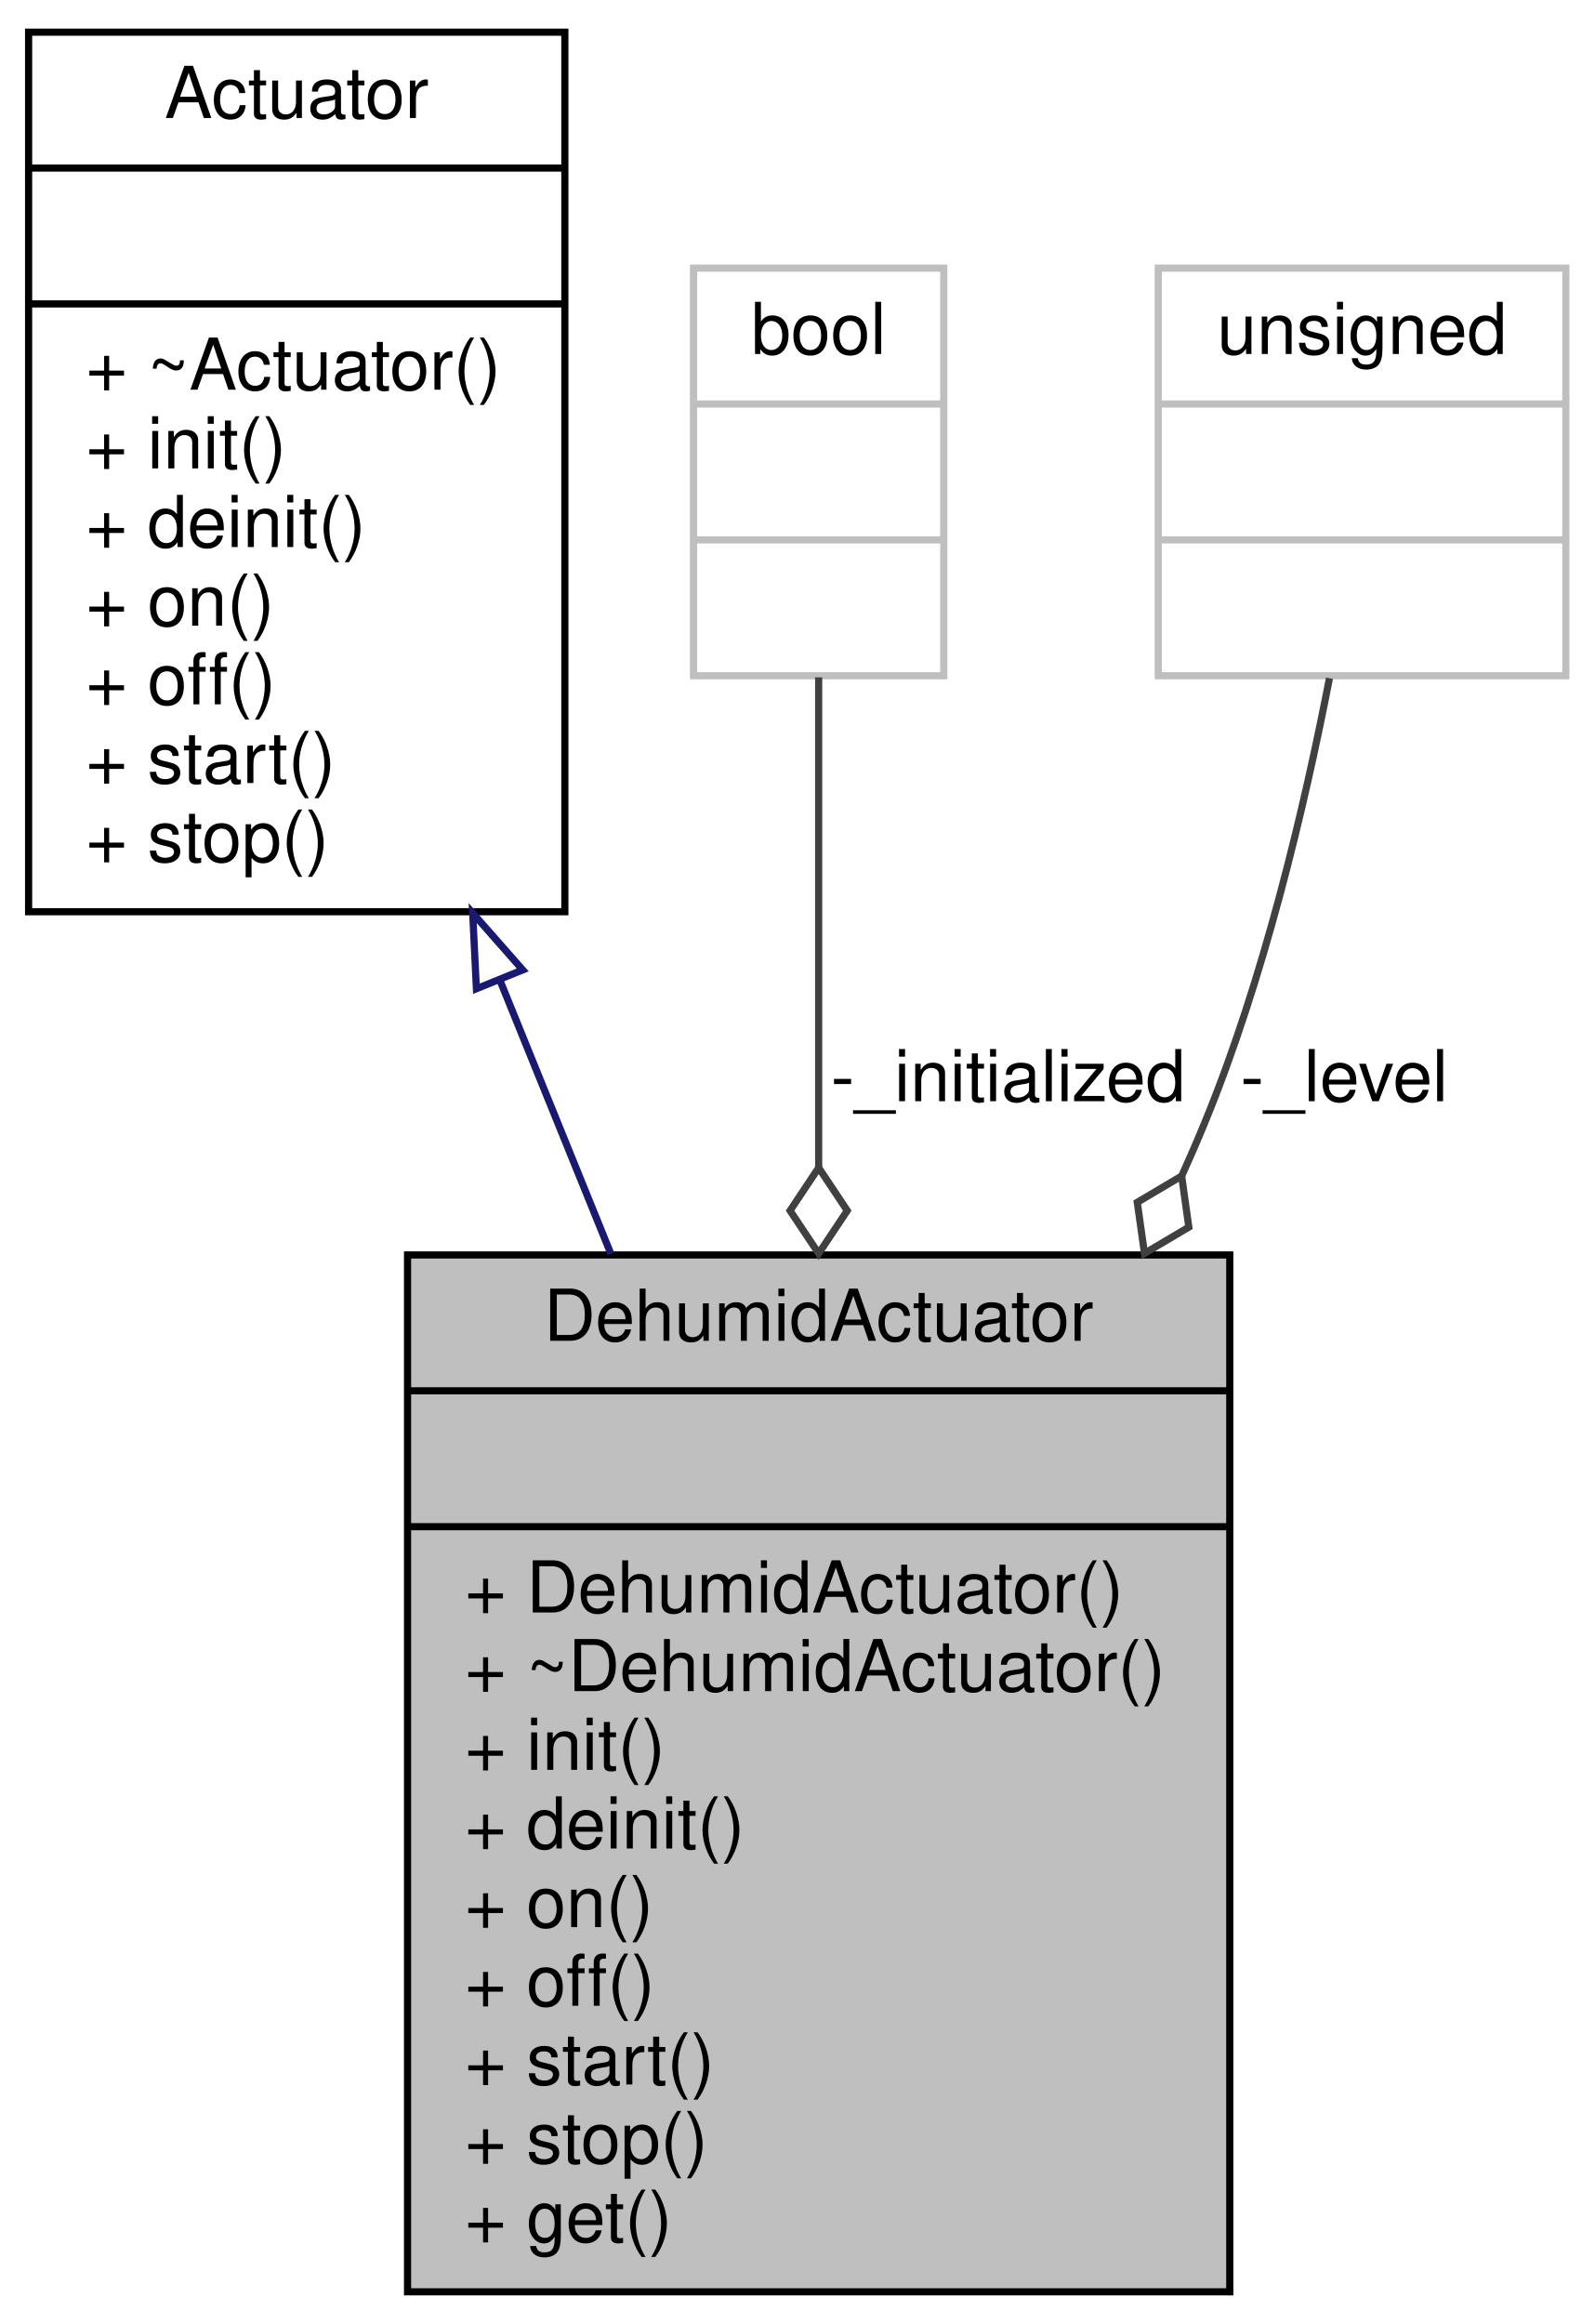
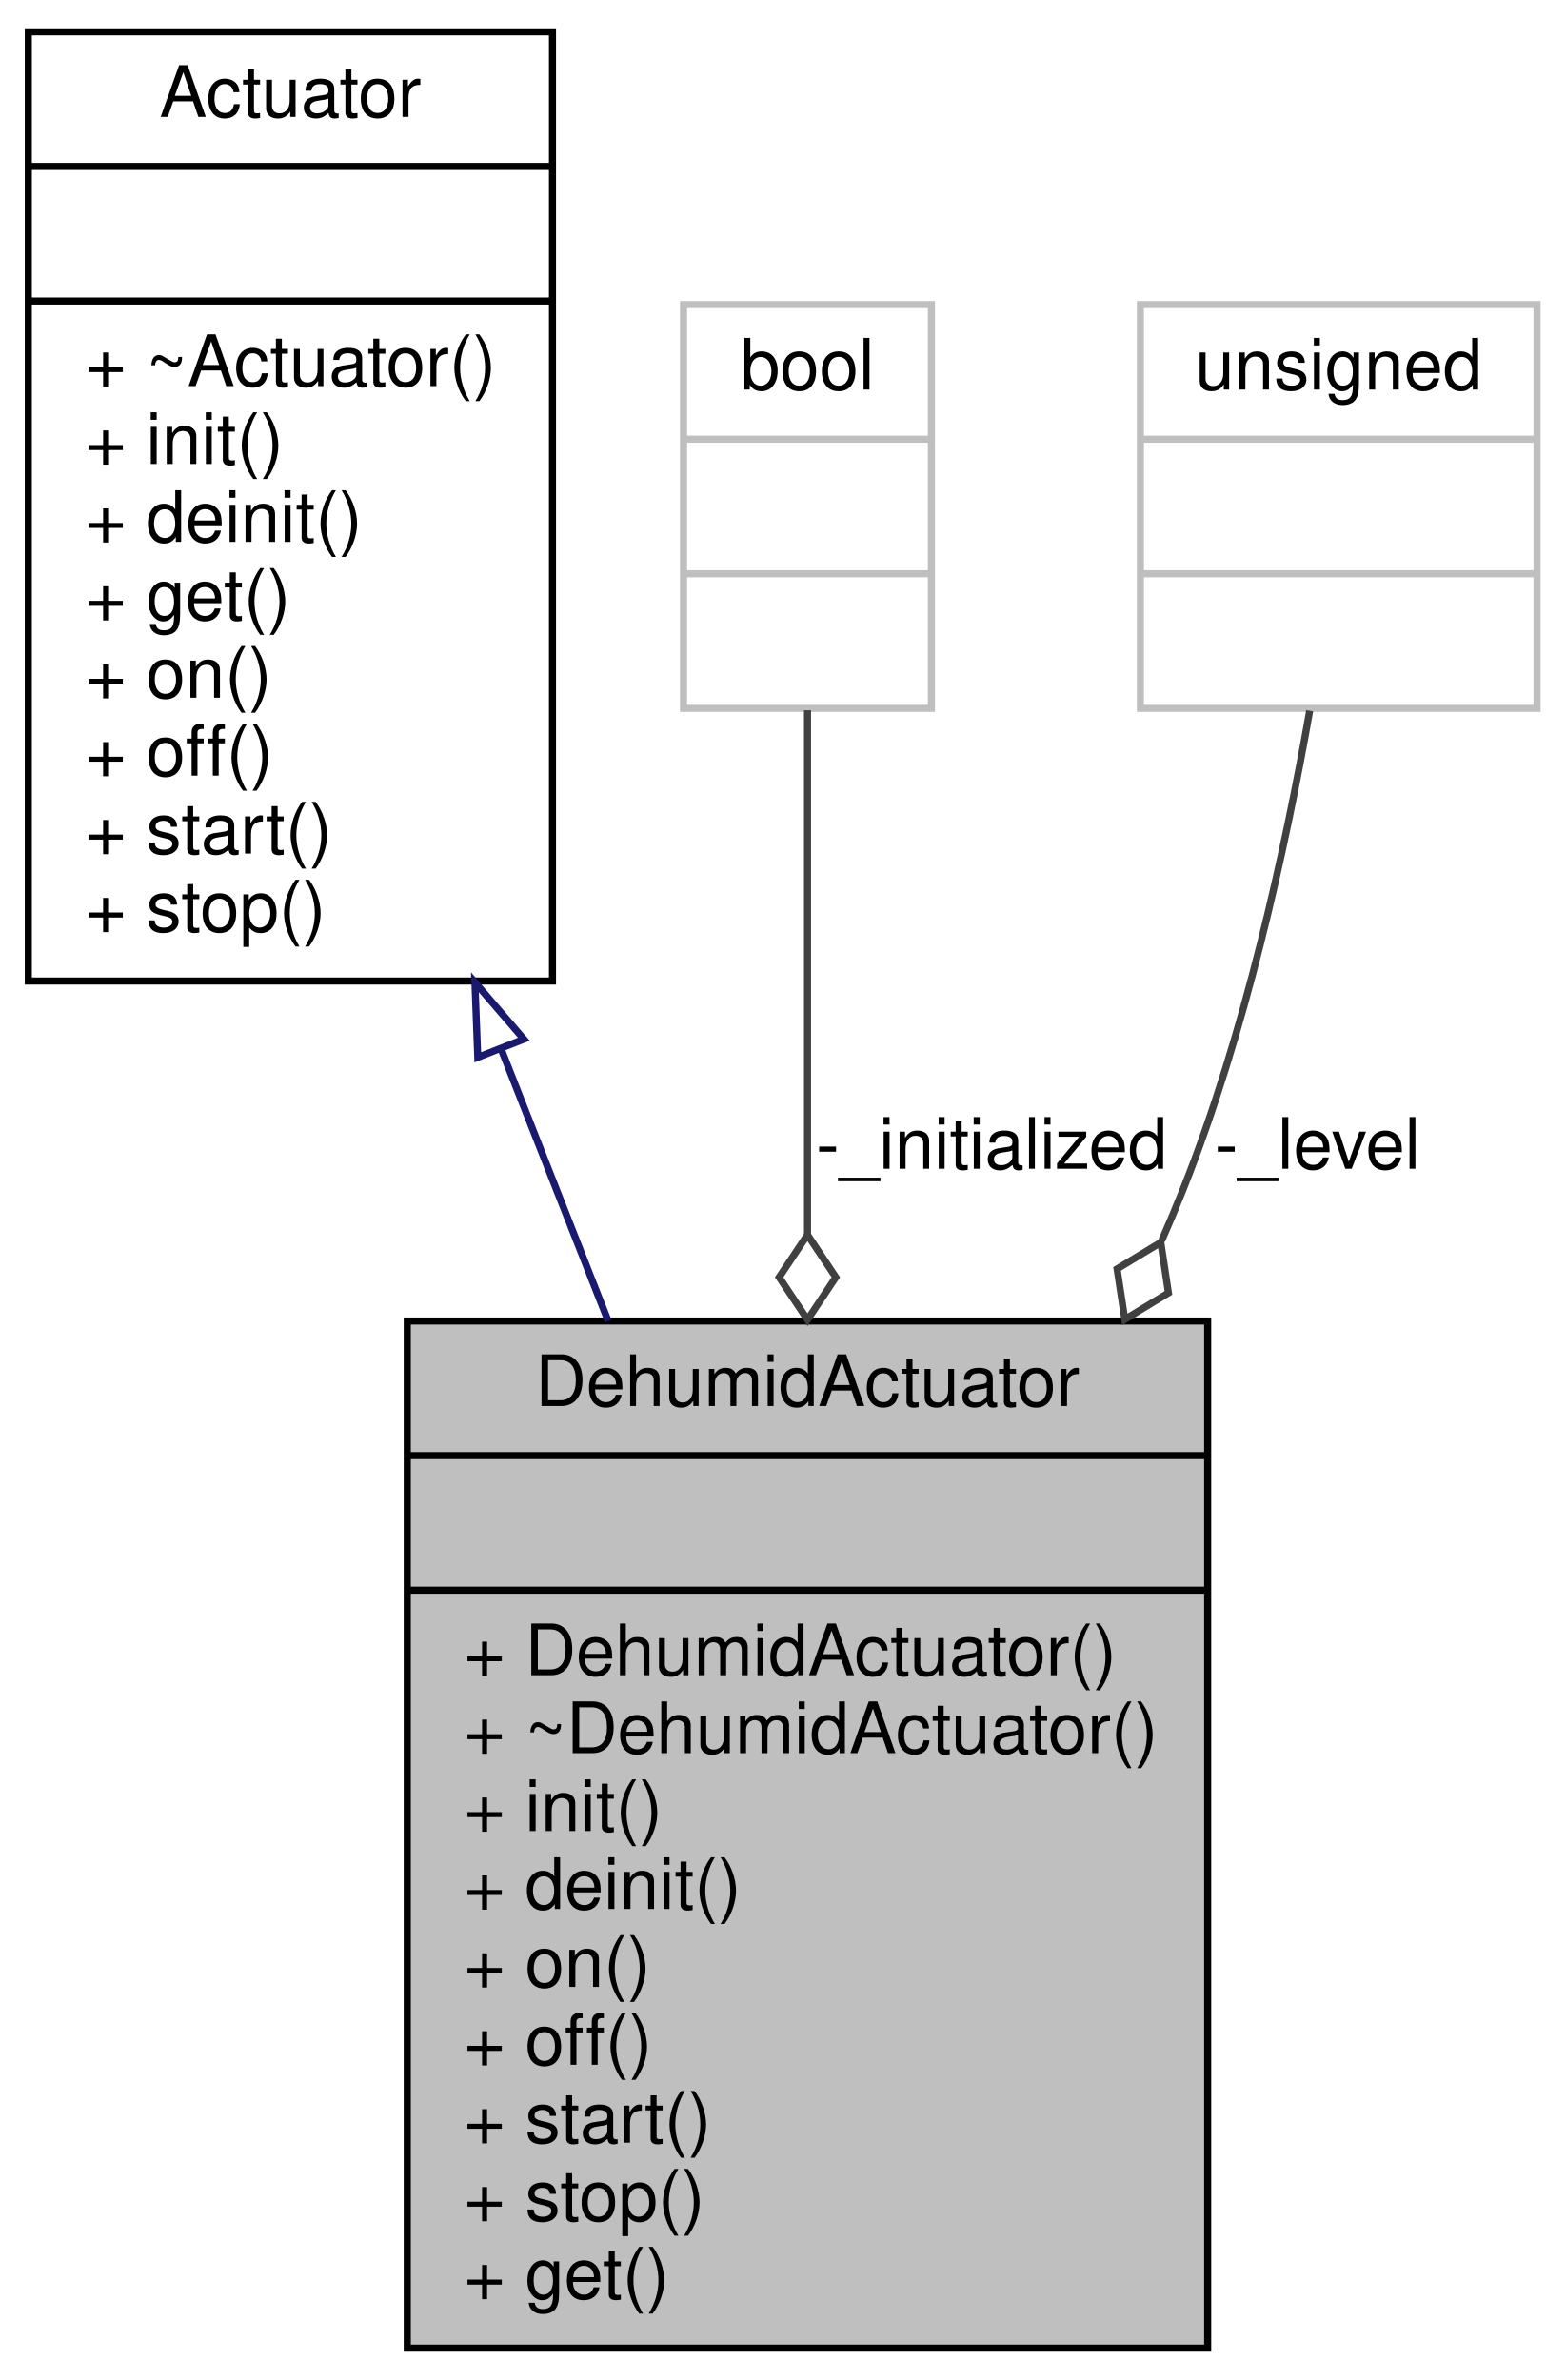
- <svg xmlns="http://www.w3.org/2000/svg" xmlns:xlink="http://www.w3.org/1999/xlink" width="223pt" height="325pt" viewBox="0.00 0.00 223.00 325.00">
-   <g id="graph0" class="graph" transform="scale(1 1) rotate(0) translate(4 321)">
+ <svg xmlns="http://www.w3.org/2000/svg" xmlns:xlink="http://www.w3.org/1999/xlink" width="221pt" height="336pt" viewBox="0.00 0.00 221.00 336.00">
+   <g id="graph0" class="graph" transform="scale(1 1) rotate(0) translate(4 332)">
    <g id="node1" class="node">
      <g id="a_node1">
        <a xlink:title=" ">
-           <polygon fill="#bfbfbf" stroke="black" points="53,-0.5 53,-145.5 168,-145.5 168,-0.5 53,-0.5" />
-           <text text-anchor="middle" x="110.5" y="-133.5" font-family="Helvetica,sans-Serif" font-size="10.00">DehumidActuator</text>
-           <polyline fill="none" stroke="black" points="53,-126.5 168,-126.5 " />
-           <text text-anchor="middle" x="110.5" y="-114.5" font-family="Helvetica,sans-Serif" font-size="10.00"> </text>
-           <polyline fill="none" stroke="black" points="53,-107.5 168,-107.5 " />
-           <text text-anchor="start" x="61" y="-95.5" font-family="Helvetica,sans-Serif" font-size="10.00">+ DehumidActuator()</text>
-           <text text-anchor="start" x="61" y="-84.5" font-family="Helvetica,sans-Serif" font-size="10.00">+ ~DehumidActuator()</text>
-           <text text-anchor="start" x="61" y="-73.5" font-family="Helvetica,sans-Serif" font-size="10.00">+ init()</text>
-           <text text-anchor="start" x="61" y="-62.5" font-family="Helvetica,sans-Serif" font-size="10.00">+ deinit()</text>
-           <text text-anchor="start" x="61" y="-51.5" font-family="Helvetica,sans-Serif" font-size="10.00">+ on()</text>
-           <text text-anchor="start" x="61" y="-40.5" font-family="Helvetica,sans-Serif" font-size="10.00">+ off()</text>
-           <text text-anchor="start" x="61" y="-29.5" font-family="Helvetica,sans-Serif" font-size="10.00">+ start()</text>
-           <text text-anchor="start" x="61" y="-18.5" font-family="Helvetica,sans-Serif" font-size="10.00">+ stop()</text>
-           <text text-anchor="start" x="61" y="-7.5" font-family="Helvetica,sans-Serif" font-size="10.00">+ get()</text>
+           <polygon fill="#bfbfbf" stroke="black" points="53.5,-0.5 53.5,-145.5 166.5,-145.5 166.5,-0.5 53.5,-0.5" />
+           <text text-anchor="middle" x="110" y="-133.5" font-family="Helvetica,sans-Serif" font-size="10.00">DehumidActuator</text>
+           <polyline fill="none" stroke="black" points="53.5,-126.5 166.5,-126.5 " />
+           <text text-anchor="middle" x="110" y="-114.5" font-family="Helvetica,sans-Serif" font-size="10.00"> </text>
+           <polyline fill="none" stroke="black" points="53.5,-107.5 166.5,-107.5 " />
+           <text text-anchor="start" x="61.5" y="-95.5" font-family="Helvetica,sans-Serif" font-size="10.00">+ DehumidActuator()</text>
+           <text text-anchor="start" x="61.5" y="-84.5" font-family="Helvetica,sans-Serif" font-size="10.00">+ ~DehumidActuator()</text>
+           <text text-anchor="start" x="61.5" y="-73.5" font-family="Helvetica,sans-Serif" font-size="10.00">+ init()</text>
+           <text text-anchor="start" x="61.5" y="-62.5" font-family="Helvetica,sans-Serif" font-size="10.00">+ deinit()</text>
+           <text text-anchor="start" x="61.5" y="-51.5" font-family="Helvetica,sans-Serif" font-size="10.00">+ on()</text>
+           <text text-anchor="start" x="61.5" y="-40.5" font-family="Helvetica,sans-Serif" font-size="10.00">+ off()</text>
+           <text text-anchor="start" x="61.5" y="-29.5" font-family="Helvetica,sans-Serif" font-size="10.00">+ start()</text>
+           <text text-anchor="start" x="61.5" y="-18.5" font-family="Helvetica,sans-Serif" font-size="10.00">+ stop()</text>
+           <text text-anchor="start" x="61.5" y="-7.5" font-family="Helvetica,sans-Serif" font-size="10.00">+ get()</text>
        </a>
      </g>
    </g>
    <g id="node2" class="node">
      <g id="a_node2">
        <a xlink:href="struct_actuator.html" target="_top" xlink:title=" ">
-           <polygon fill="none" stroke="black" points="0,-193.5 0,-316.5 75,-316.5 75,-193.5 0,-193.5" />
-           <text text-anchor="middle" x="37.5" y="-304.5" font-family="Helvetica,sans-Serif" font-size="10.00">Actuator</text>
-           <polyline fill="none" stroke="black" points="0,-297.5 75,-297.5 " />
-           <text text-anchor="middle" x="37.5" y="-285.5" font-family="Helvetica,sans-Serif" font-size="10.00"> </text>
-           <polyline fill="none" stroke="black" points="0,-278.5 75,-278.5 " />
-           <text text-anchor="start" x="8" y="-266.5" font-family="Helvetica,sans-Serif" font-size="10.00">+ ~Actuator()</text>
-           <text text-anchor="start" x="8" y="-255.5" font-family="Helvetica,sans-Serif" font-size="10.00">+ init()</text>
-           <text text-anchor="start" x="8" y="-244.5" font-family="Helvetica,sans-Serif" font-size="10.00">+ deinit()</text>
+           <polygon fill="none" stroke="black" points="0,-193.5 0,-327.5 74,-327.5 74,-193.5 0,-193.5" />
+           <text text-anchor="middle" x="37" y="-315.5" font-family="Helvetica,sans-Serif" font-size="10.00">Actuator</text>
+           <polyline fill="none" stroke="black" points="0,-308.5 74,-308.5 " />
+           <text text-anchor="middle" x="37" y="-296.5" font-family="Helvetica,sans-Serif" font-size="10.00"> </text>
+           <polyline fill="none" stroke="black" points="0,-289.5 74,-289.5 " />
+           <text text-anchor="start" x="8" y="-277.5" font-family="Helvetica,sans-Serif" font-size="10.00">+ ~Actuator()</text>
+           <text text-anchor="start" x="8" y="-266.5" font-family="Helvetica,sans-Serif" font-size="10.00">+ init()</text>
+           <text text-anchor="start" x="8" y="-255.5" font-family="Helvetica,sans-Serif" font-size="10.00">+ deinit()</text>
+           <text text-anchor="start" x="8" y="-244.5" font-family="Helvetica,sans-Serif" font-size="10.00">+ get()</text>
          <text text-anchor="start" x="8" y="-233.5" font-family="Helvetica,sans-Serif" font-size="10.00">+ on()</text>
          <text text-anchor="start" x="8" y="-222.5" font-family="Helvetica,sans-Serif" font-size="10.00">+ off()</text>
          <text text-anchor="start" x="8" y="-211.5" font-family="Helvetica,sans-Serif" font-size="10.00">+ start()</text>
          <text text-anchor="start" x="8" y="-200.5" font-family="Helvetica,sans-Serif" font-size="10.00">+ stop()</text>
        </a>
      </g>
    </g>
    <g id="edge1" class="edge">
-       <path fill="none" stroke="midnightblue" d="M65.95,-183.84C71.04,-171.3 76.35,-158.21 81.45,-145.63" />
-       <polygon fill="none" stroke="midnightblue" points="62.63,-182.73 62.11,-193.31 69.11,-185.36 62.63,-182.73" />
+       <path fill="none" stroke="midnightblue" d="M66.81,-183.75C71.78,-171.11 76.93,-158.03 81.86,-145.5" />
+       <polygon fill="none" stroke="midnightblue" points="63.45,-182.73 63.05,-193.32 69.96,-185.29 63.45,-182.73" />
    </g>
    <g id="node3" class="node">
      <g id="a_node3">
        <a xlink:title=" ">
-           <polygon fill="none" stroke="#bfbfbf" points="93,-226.5 93,-283.5 128,-283.5 128,-226.5 93,-226.5" />
-           <text text-anchor="middle" x="110.5" y="-271.5" font-family="Helvetica,sans-Serif" font-size="10.00">bool</text>
-           <polyline fill="none" stroke="#bfbfbf" points="93,-264.5 128,-264.5 " />
-           <text text-anchor="middle" x="110.5" y="-252.5" font-family="Helvetica,sans-Serif" font-size="10.00"> </text>
-           <polyline fill="none" stroke="#bfbfbf" points="93,-245.5 128,-245.5 " />
-           <text text-anchor="middle" x="110.5" y="-233.5" font-family="Helvetica,sans-Serif" font-size="10.00"> </text>
+           <polygon fill="none" stroke="#bfbfbf" points="92.5,-232 92.5,-289 127.5,-289 127.5,-232 92.5,-232" />
+           <text text-anchor="middle" x="110" y="-277" font-family="Helvetica,sans-Serif" font-size="10.00">bool</text>
+           <polyline fill="none" stroke="#bfbfbf" points="92.5,-270 127.5,-270 " />
+           <text text-anchor="middle" x="110" y="-258" font-family="Helvetica,sans-Serif" font-size="10.00"> </text>
+           <polyline fill="none" stroke="#bfbfbf" points="92.5,-251 127.5,-251 " />
+           <text text-anchor="middle" x="110" y="-239" font-family="Helvetica,sans-Serif" font-size="10.00"> </text>
        </a>
      </g>
    </g>
    <g id="edge2" class="edge">
-       <path fill="none" stroke="#404040" d="M110.5,-226.27C110.5,-207.79 110.5,-182.45 110.5,-157.74" />
-       <polygon fill="none" stroke="#404040" points="110.5,-157.7 106.5,-151.7 110.5,-145.7 114.5,-151.7 110.5,-157.7" />
-       <text text-anchor="middle" x="137" y="-167" font-family="Helvetica,sans-Serif" font-size="10.00"> -_initialized</text>
+       <path fill="none" stroke="#404040" d="M110,-231.73C110,-212.01 110,-184.41 110,-157.81" />
+       <polygon fill="none" stroke="#404040" points="110,-157.68 106,-151.68 110,-145.68 114,-151.68 110,-157.68" />
+       <text text-anchor="middle" x="136" y="-167" font-family="Helvetica,sans-Serif" font-size="10.00"> -_initialized</text>
    </g>
    <g id="node4" class="node">
      <g id="a_node4">
        <a xlink:title=" ">
-           <polygon fill="none" stroke="#bfbfbf" points="158,-226.5 158,-283.5 215,-283.5 215,-226.5 158,-226.5" />
-           <text text-anchor="middle" x="186.5" y="-271.5" font-family="Helvetica,sans-Serif" font-size="10.00">unsigned</text>
-           <polyline fill="none" stroke="#bfbfbf" points="158,-264.5 215,-264.5 " />
-           <text text-anchor="middle" x="186.5" y="-252.5" font-family="Helvetica,sans-Serif" font-size="10.00"> </text>
-           <polyline fill="none" stroke="#bfbfbf" points="158,-245.5 215,-245.5 " />
-           <text text-anchor="middle" x="186.5" y="-233.5" font-family="Helvetica,sans-Serif" font-size="10.00"> </text>
+           <polygon fill="none" stroke="#bfbfbf" points="157,-232 157,-289 213,-289 213,-232 157,-232" />
+           <text text-anchor="middle" x="185" y="-277" font-family="Helvetica,sans-Serif" font-size="10.00">unsigned</text>
+           <polyline fill="none" stroke="#bfbfbf" points="157,-270 213,-270 " />
+           <text text-anchor="middle" x="185" y="-258" font-family="Helvetica,sans-Serif" font-size="10.00"> </text>
+           <polyline fill="none" stroke="#bfbfbf" points="157,-251 213,-251 " />
+           <text text-anchor="middle" x="185" y="-239" font-family="Helvetica,sans-Serif" font-size="10.00"> </text>
        </a>
      </g>
    </g>
    <g id="edge3" class="edge">
-       <path fill="none" stroke="#404040" d="M181.94,-226.15C178.42,-208.01 172.76,-184.08 164.5,-164 163.49,-161.54 162.41,-159.06 161.29,-156.58" />
-       <polygon fill="none" stroke="#404040" points="161.27,-156.54 155.06,-152.86 156.07,-145.72 162.27,-149.39 161.27,-156.54" />
-       <text text-anchor="middle" x="184" y="-167" font-family="Helvetica,sans-Serif" font-size="10.00"> -_level</text>
+       <path fill="none" stroke="#404040" d="M180.9,-231.66C177.49,-212.24 171.76,-185.97 163,-164 162.06,-161.63 161.06,-159.25 160.01,-156.87" />
+       <polygon fill="none" stroke="#404040" points="159.88,-156.6 153.71,-152.86 154.8,-145.73 160.96,-149.47 159.88,-156.6" />
+       <text text-anchor="middle" x="182" y="-167" font-family="Helvetica,sans-Serif" font-size="10.00"> -_level</text>
    </g>
  </g>
</svg>
